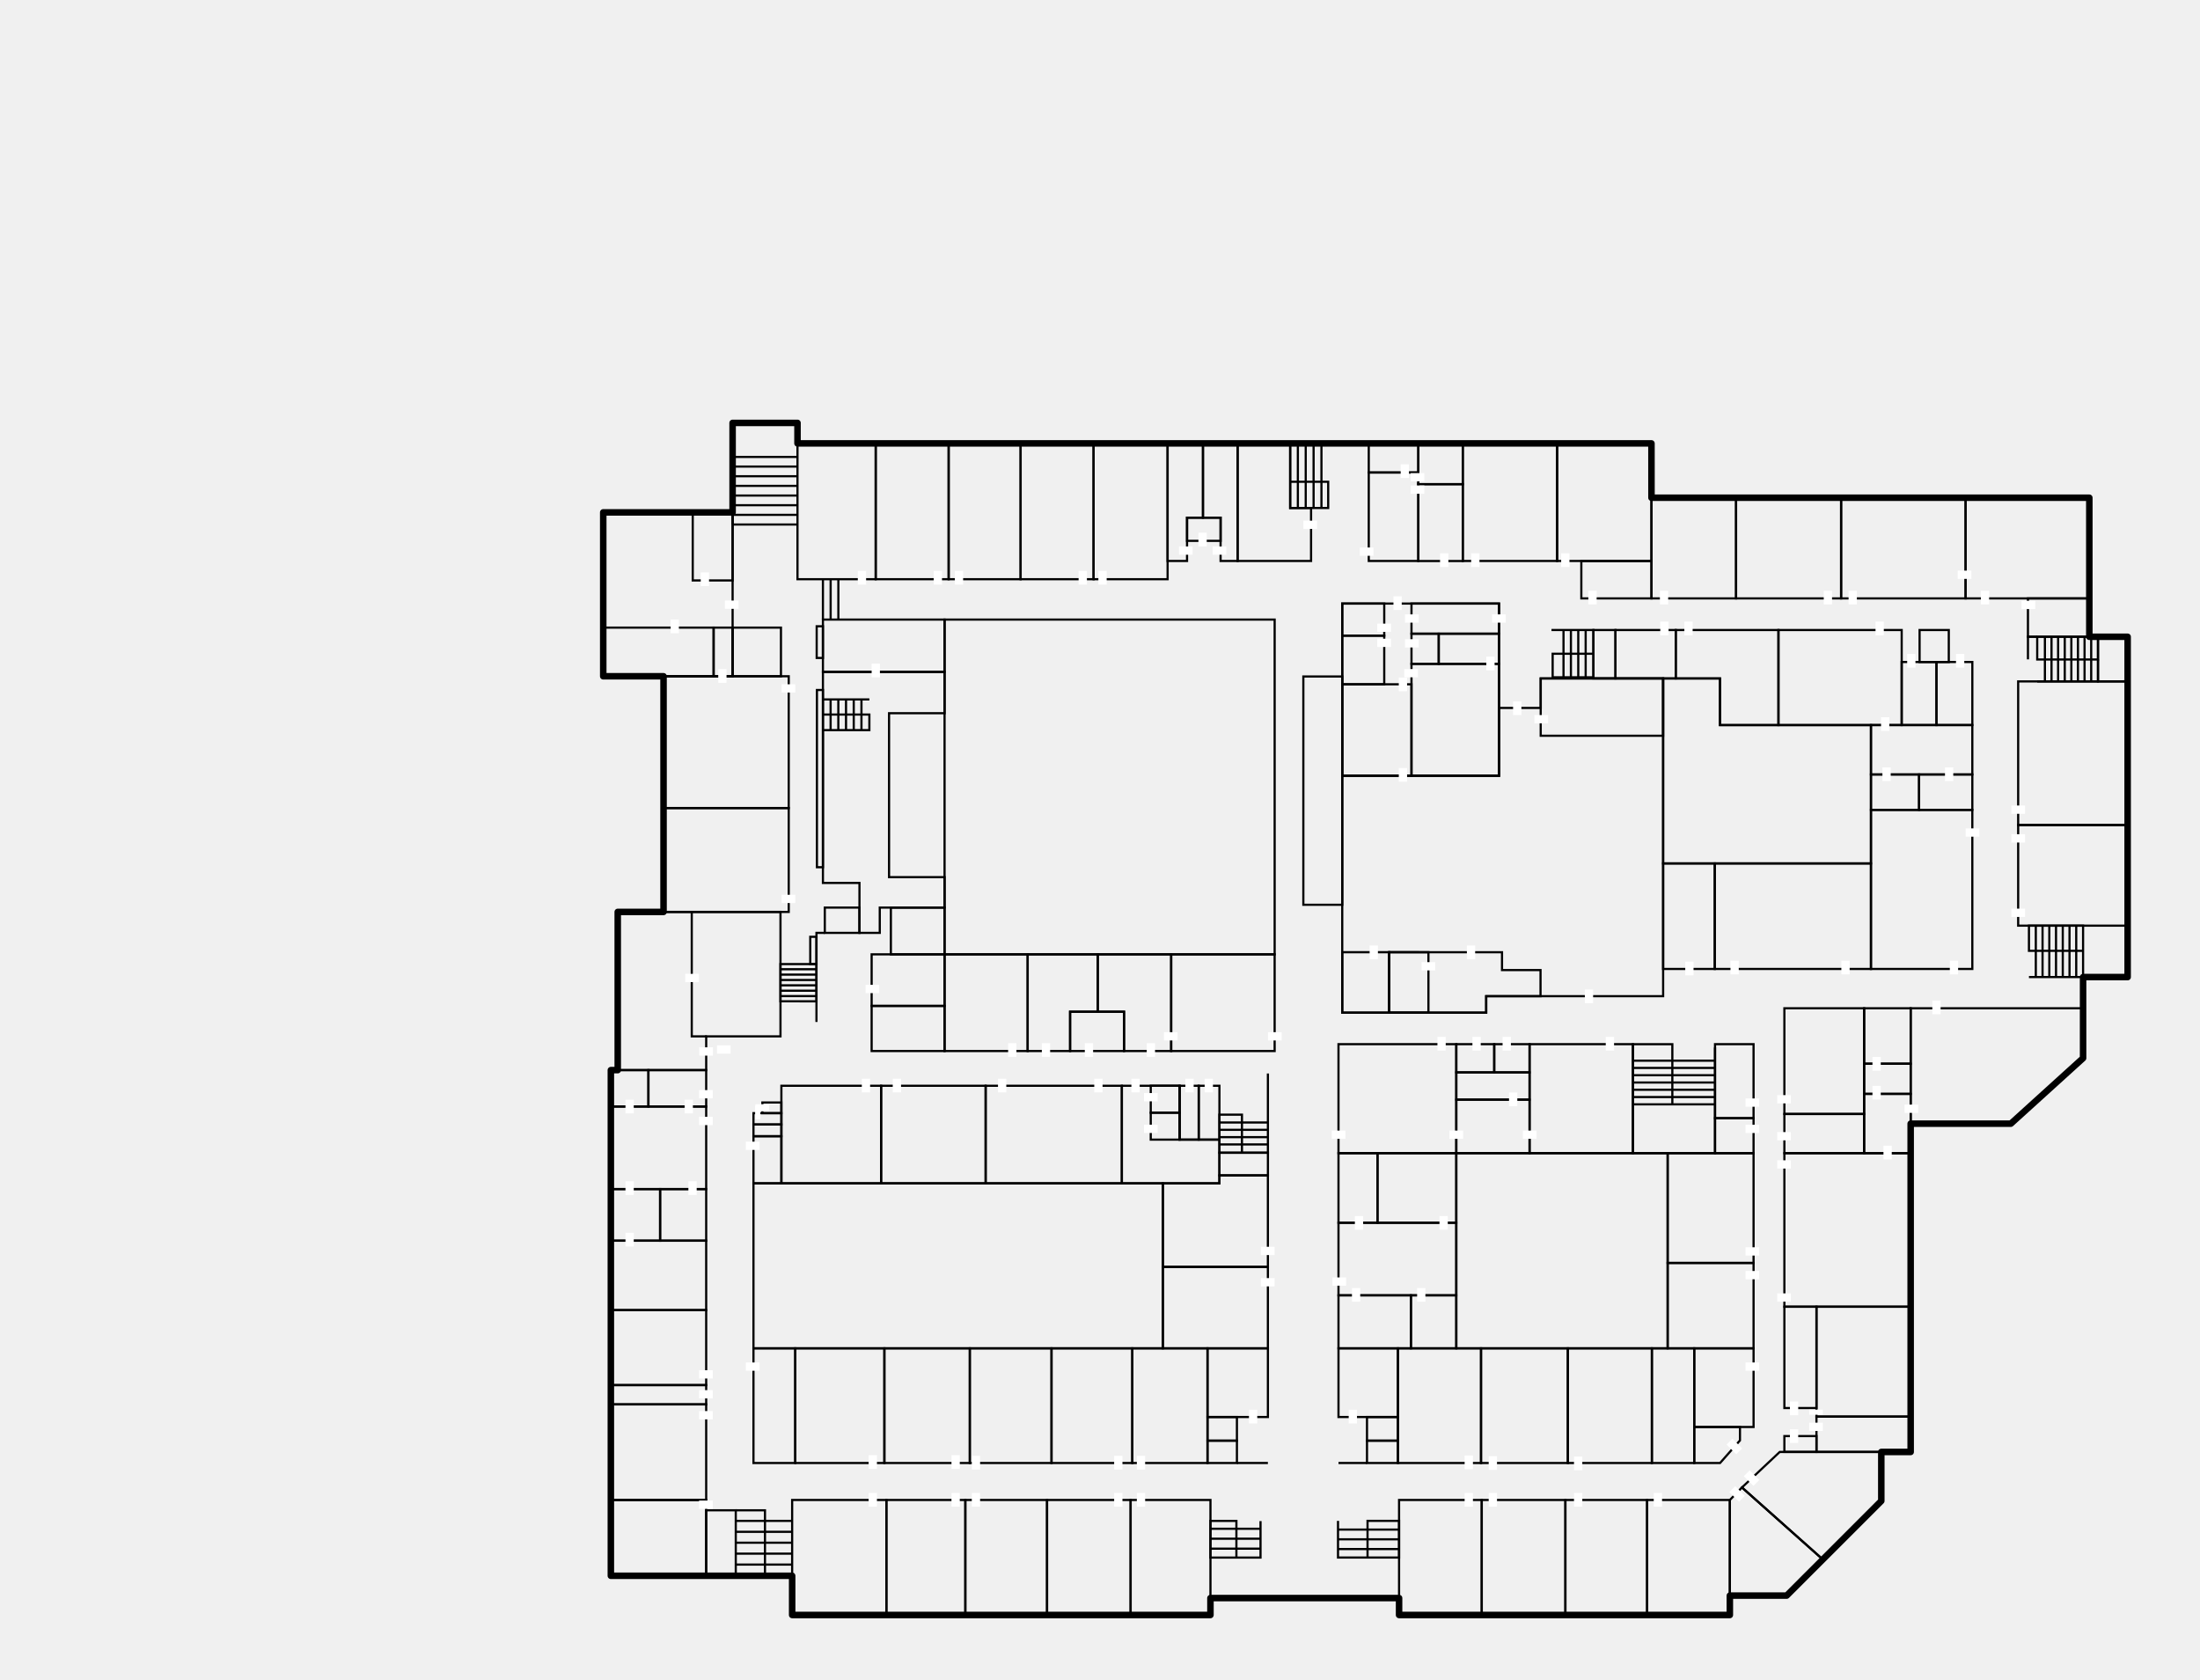
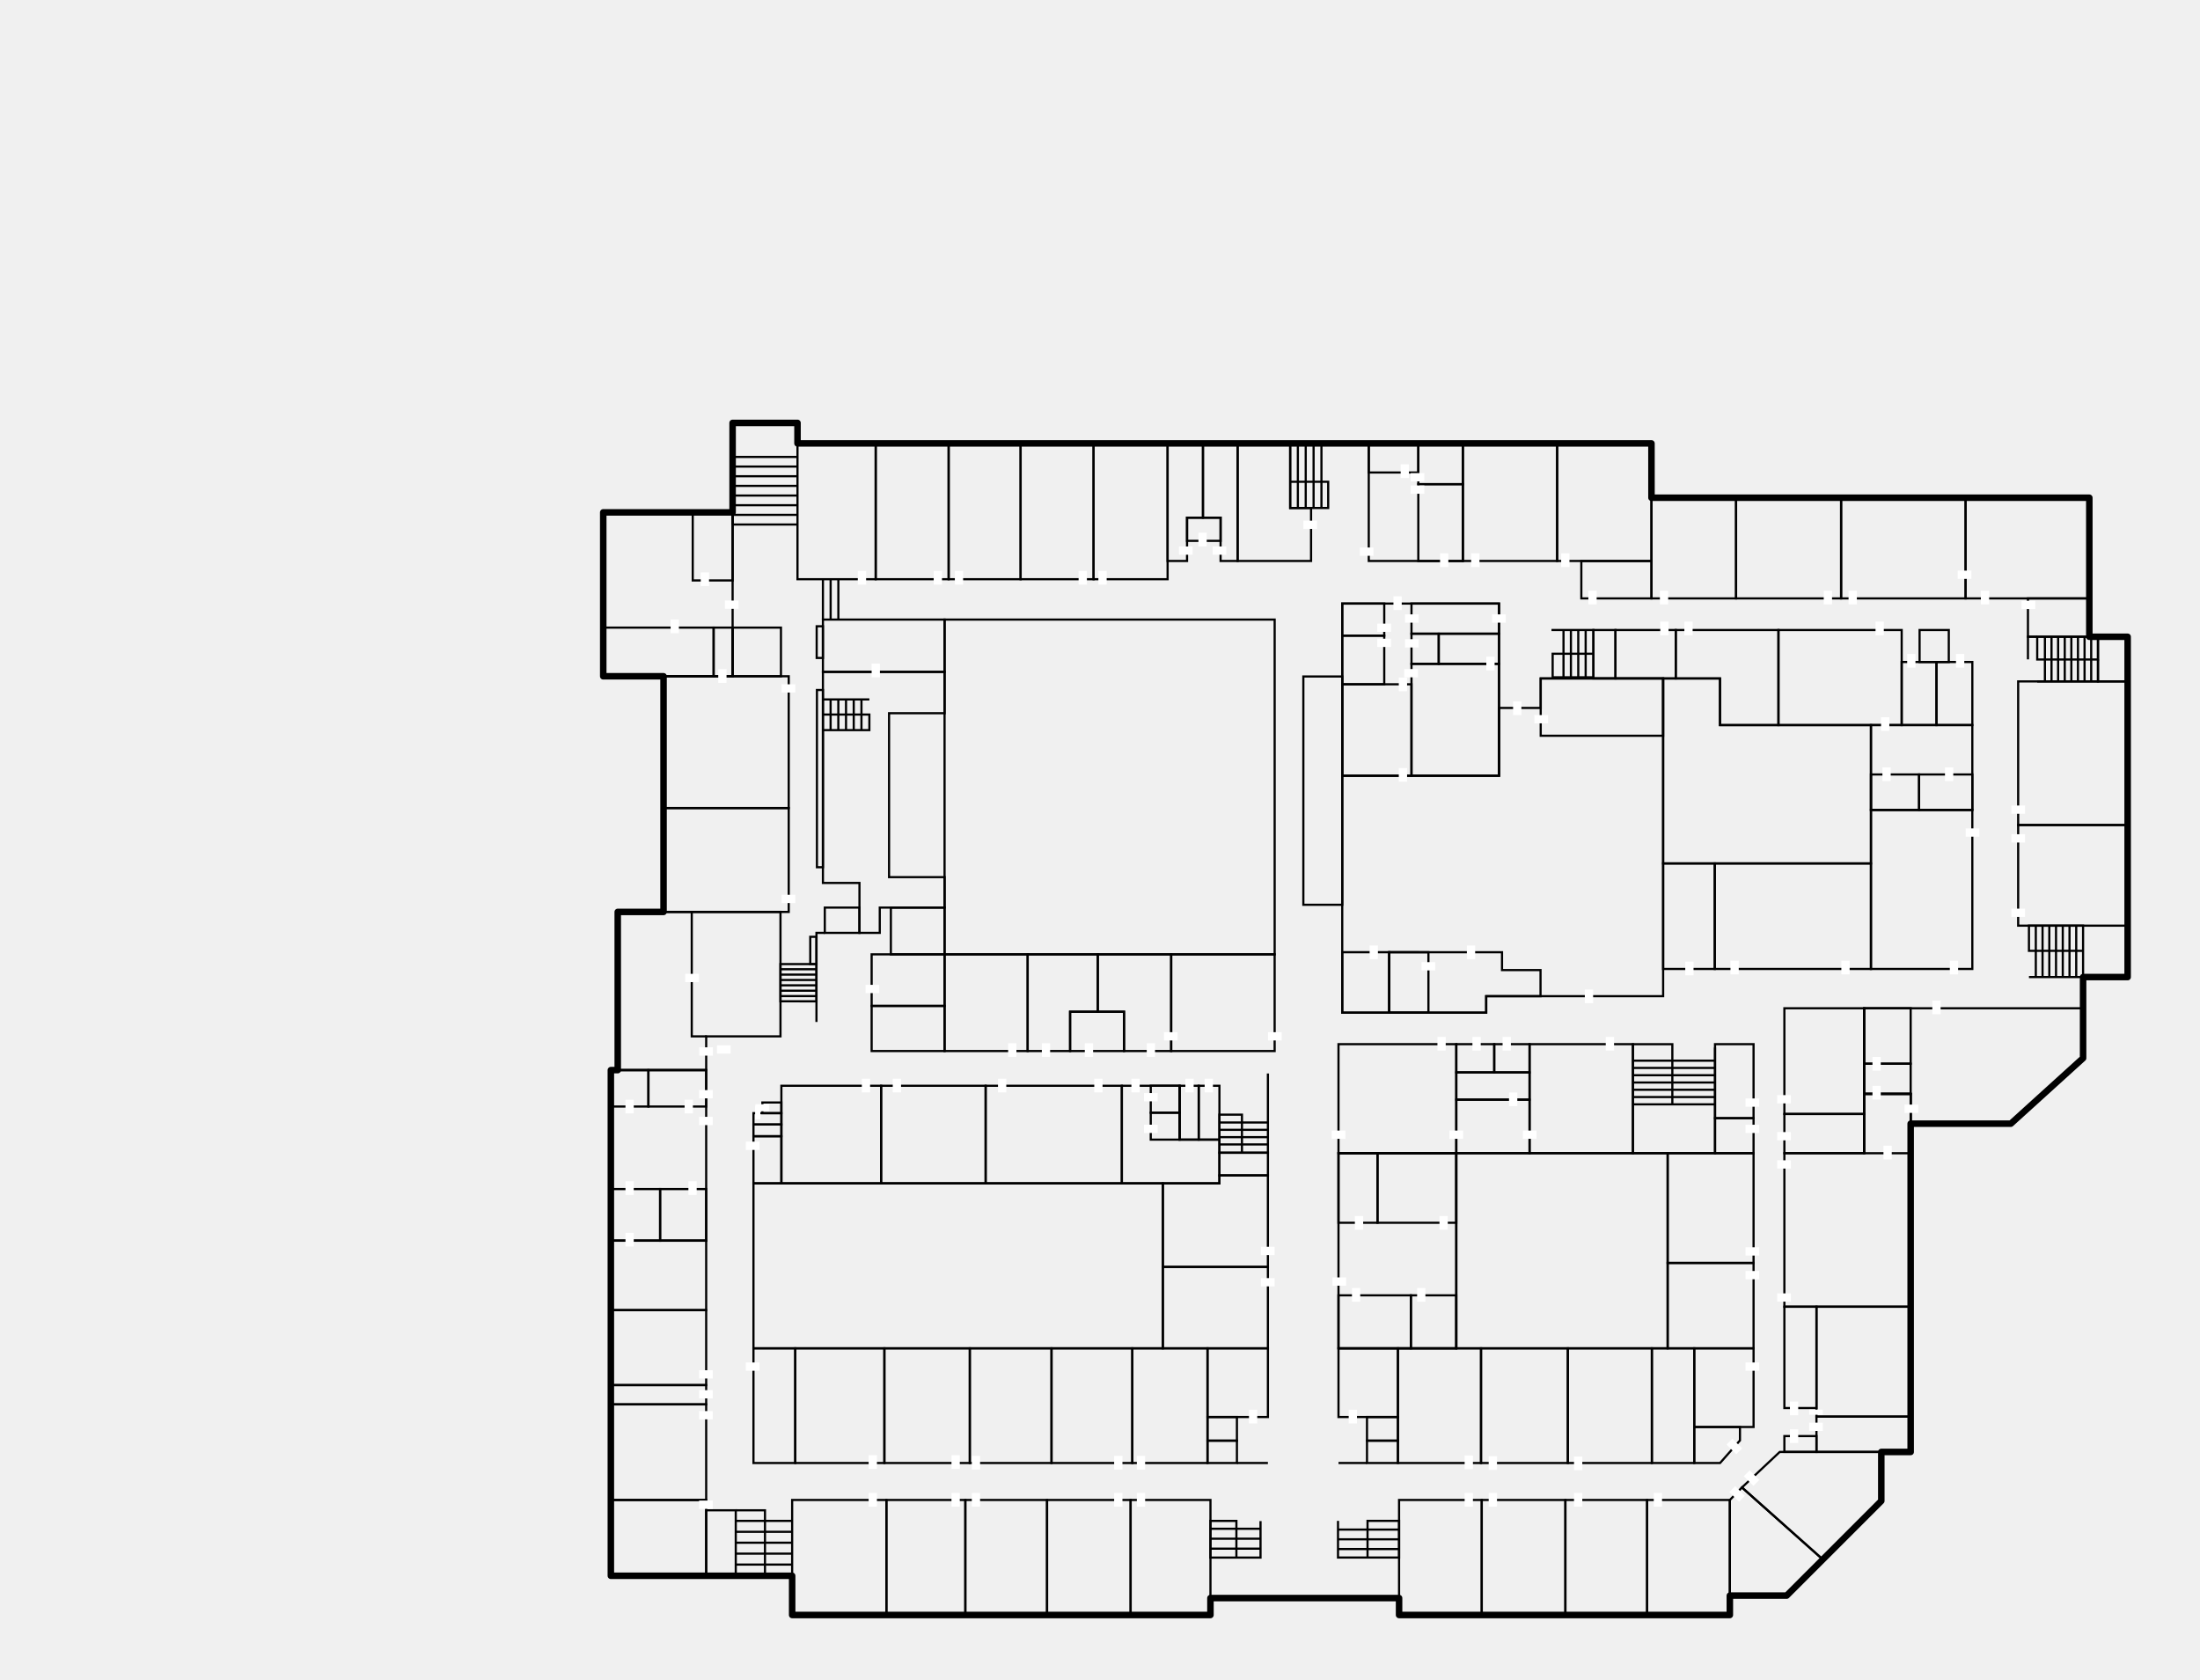
<svg xmlns="http://www.w3.org/2000/svg" width="161.31mm" height="123.16mm" enable-background="new" version="1.1" viewBox="0 0 609.69 465.47" xml:space="preserve">
  <g transform="translate(-10.592 -349.35)" fill="none" stroke="#000">
    <g stroke-linecap="round" stroke-width=".602">
      <rect id="room200" x="472.75" y="668.91" width="23.812" height="30.416" />
      <rect id="room266" x="293.44" y="472.2" width="20.216" height="37.652" />
      <rect id="room250" x="555.32" y="487.26" width="34.289" height="27.9" />
      <rect id="room248" x="569.89" y="538.17" width="30.332" height="39.794" />
      <rect id="room246" x="569.89" y="577.96" width="30.332" height="27.899" />
      <path d="m471.5 537.35-1.6e-4 51.261h57.593v-38.334h-41.833l1.6e-4 -12.927z" />
      <rect id="room253" x="503.46" y="523.92" width="34.151" height="26.352" />
      <rect id="room251A" x="529.09" y="563.96" width="13.338" height="9.803" />
      <rect id="room251S" x="542.43" y="563.96" width="14.758" height="9.803" />
      <rect id="roomBA202" x="537.61" y="532.79" width="9.638" height="17.481" />
      <rect id="room249" x="529.09" y="573.77" width="28.096" height="44.085" />
      <rect id="room247" x="485.81" y="588.61" width="43.281" height="29.244" />
      <rect x="471.5" y="588.61" width="14.312" height="29.244" />
      <rect id="roomBB202" x="547.25" y="532.79" width="9.939" height="17.481" />
      <path d="m272.36 521.04v92.759h91.479v-92.759z" />
      <rect id="room217" x="323.93" y="765.01" width="22.118" height="31.87" />
    </g>
    <path id="room207" d="m489.99 791.51h15.74l10.022-10.022-22.406-19.949-3.356 3.472z" stroke-width=".602px" />
    <path id="room205" d="m493.34 761.54 10.47-9.841h28.147v13.579l-16.211 16.211z" stroke-width=".602px" />
    <g stroke-linecap="round" stroke-width=".602">
      <rect id="room240" x="381.53" y="638.7" width="32.646" height="30.205" />
      <rect id="room238S" x="381.53" y="668.91" width="10.813" height="19.283" />
      <rect id="room238C" x="392.34" y="668.91" width="21.833" height="19.283" />
-       <rect id="room238" x="381.53" y="688.19" width="32.646" height="20.103" />
+       <rect id="room238" x="381.53" y="668.91" width="32.646" height="54.072" />
      <rect id="room238B" x="401.6" y="708.29" width="12.573" height="14.686" />
      <rect id="room238A" x="381.53" y="708.29" width="20.073" height="14.686" />
      <rect id="room214" x="398" y="722.98" width="23.032" height="31.782" />
      <rect id="room212" x="421.03" y="722.98" width="24.061" height="31.782" />
      <rect id="room210" x="445.09" y="722.98" width="23.289" height="31.782" />
      <rect id="room202" x="472.75" y="699.32" width="23.812" height="23.656" />
      <rect id="room242" x="434.48" y="638.7" width="28.643" height="30.205" />
      <rect id="room219" x="300.76" y="765.01" width="23.161" height="31.87" />
      <rect id="room221" x="278.12" y="765.01" width="22.646" height="31.87" />
      <rect id="room223" x="256.24" y="765.01" width="21.874" height="31.87" />
      <rect id="room225" x="230.12" y="765.01" width="26.12" height="31.87" />
      <rect id="room216" x="324.39" y="722.98" width="20.837" height="31.782" />
      <rect id="roomBM200" x="345.23" y="722.98" width="16.741" height="19.044" />
      <rect id="room236" x="332.85" y="700.42" width="29.115" height="22.564" />
      <rect id="room218" x="302" y="722.98" width="22.389" height="31.782" />
      <rect id="room220" x="279.36" y="722.98" width="22.646" height="31.782" />
      <rect id="room222" x="255.68" y="722.98" width="23.675" height="31.782" />
      <rect id="room224" x="230.98" y="722.98" width="24.705" height="31.782" />
      <rect x="329.5" y="650.22" width="7.996" height="7.463" />
      <rect x="329.5" y="657.68" width="7.996" height="7.463" />
      <rect x="337.5" y="650.22" width="5.298" height="14.926" />
      <rect x="342.79" y="650.22" width="5.744" height="14.926" />
      <rect x="345.23" y="748.57" width="8.152" height="6.193" />
      <rect x="345.23" y="742.02" width="8.152" height="6.544" />
      <rect id="roomBW200" x="381.53" y="722.98" width="16.47" height="19.044" />
      <rect x="389.43" y="748.57" width="8.573" height="6.193" />
      <rect x="389.43" y="742.02" width="8.573" height="6.544" />
    </g>
    <path d="m353.38 754.76h8.589" stroke-width=".602px" />
    <path d="m389.43 754.76h-7.897" stroke-width=".602px" />
    <g>
      <g stroke-linecap="round">
        <g stroke-width=".602">
          <rect x="414.18" y="668.91" width="58.574" height="54.072" />
          <rect x="219.4" y="677.26" width="113.46" height="45.725" />
          <rect x="542.57" y="523.92" width="8.092" height="8.87" />
          <rect x="468.38" y="722.98" width="11.736" height="31.782" />
        </g>
        <rect id="room204" x="480.12" y="722.98" width="16.443" height="21.808" stroke-width=".601" />
      </g>
      <path id="room206" d="m492.79 744.79v3.718l-5.512 6.256h-7.157v-9.974z" stroke-width=".601" />
      <g stroke-linecap="round" stroke-width=".602">
        <rect id="room240A" x="414.18" y="654.07" width="20.307" height="14.841" />
        <rect id="room240Z" x="414.18" y="646.52" width="20.307" height="7.547" />
        <rect x="424.69" y="638.7" width="9.794" height="7.817" />
        <rect x="414.18" y="638.7" width="10.512" height="7.817" />
        <rect id="room242A" x="485.88" y="638.7" width="10.68" height="20.501" />
        <rect id="room242Z" x="485.88" y="659.21" width="10.68" height="9.704" />
        <rect id="room203C" x="513.99" y="741.91" width="26.107" height="9.78" />
        <rect id="room203D" x="505.1" y="747.3" width="8.895" height="4.389" />
        <rect id="room203B" x="513.99" y="711.45" width="26.107" height="30.459" />
        <rect id="room203A" x="505.1" y="711.45" width="8.895" height="28.077" />
-         <rect id="room201" x="505.1" y="668.91" width="35.002" height="42.546" />
+         <path id="room201" d="m505.1 668.91h22.103v-16.443h12.899v58.988h-35.002z" />
        <rect id="room201A" x="527.2" y="652.47" width="12.899" height="16.443" />
        <rect x="505.1" y="658.04" width="22.103" height="10.867" />
        <rect x="505.1" y="628.75" width="22.103" height="29.296" />
        <rect id="room244Z" x="527.2" y="644.11" width="12.899" height="8.356" />
        <rect id="room244A" x="527.2" y="628.75" width="12.899" height="15.364" />
-         <path id="room244" d="m540.1 628.75h47.784v13.819l-20.025 18.153h-27.759z" />
+         <path id="room244" d="m527.2 628.75 60.683-3.5e-4v13.819l-20.025 18.153h-27.759v-8.252h-12.899z" />
        <rect id="room252" x="520.82" y="487.26" width="34.502" height="27.9" />
        <rect id="room254" x="491.71" y="487.26" width="29.111" height="27.9" />
        <rect id="room256" x="468.27" y="487.27" width="23.438" height="27.899" />
        <rect id="room256A" x="448.83" y="504.8" width="19.441" height="10.364" />
        <rect id="room258" x="442.12" y="472.2" width="26.146" height="32.596" />
        <rect id="room260" x="415.98" y="472.2" width="26.146" height="32.596" />
        <rect id="room262C" x="403.65" y="472.2" width="12.323" height="11.302" />
        <rect id="room262A" x="403.65" y="483.51" width="12.323" height="21.294" />
        <rect id="room262B" x="389.92" y="472.2" width="13.731" height="8.067" />
-         <rect id="room262" x="389.92" y="480.27" width="13.731" height="24.529" />
+         <rect id="room262" x="389.92" y="472.2" width="26.054" height="32.596" />
        <rect id="room209" x="467.06" y="765.01" width="22.93" height="31.87" />
        <rect id="room211" x="444.41" y="765.01" width="22.642" height="31.87" />
        <rect id="room213" x="421.23" y="765.01" width="23.181" height="31.87" />
        <rect id="room215" x="398.32" y="765.01" width="22.912" height="31.87" />
        <rect x="437.57" y="537.35" width="33.927" height="15.87" />
        <path d="m475 523.92 28.456-2.3e-4v26.352l-16.201 3e-5v-12.927l-12.255 2.3e-4z" />
        <rect x="452.18" y="523.92" width="6.112" height="13.425" />
        <rect id="room261A" x="382.57" y="516.6" width="11.64" height="8.881" />
        <rect x="382.57" y="525.49" width="11.64" height="13.477" />
        <rect x="382.57" y="538.96" width="19.188" height="25.338" />
        <rect id="room261B" x="401.76" y="533.3" width="24.259" height="30.998" />
        <rect x="401.76" y="516.6" width="24.259" height="8.342" />
        <rect x="409.31" y="524.95" width="16.712" height="8.356" />
        <rect x="401.76" y="524.95" width="7.547" height="8.356" />
        <path id="room245" d="m382.57 564.3h43.447v-18.786h11.557v-8.169l33.927-3.1e-4 -1.5e-4 88.053h-49.037v4.574h-39.893z" />
        <rect x="371.79" y="536.81" width="10.782" height="63.254" />
        <rect id="room264" x="313.66" y="472.2" width="20.512" height="37.652" />
        <rect id="room268" x="273.49" y="472.2" width="19.947" height="37.652" />
        <rect id="room270" x="253.28" y="472.2" width="20.216" height="37.652" />
        <rect id="room272" x="231.6" y="472.2" width="21.672" height="37.652" />
        <path id="room262D" d="m353.58 472.2h14.566v17.904h5.784v14.692h-20.35z" />
        <rect x="458.29" y="523.92" width="16.712" height="13.424" />
        <rect id="room243" x="335.16" y="613.8" width="28.674" height="26.793" />
        <rect id="room241" x="272.36" y="613.8" width="23.032" height="26.793" />
        <rect id="room241B" x="307.15" y="629.71" width="14.946" height="10.89" />
        <path id="room241A" d="m295.39 613.8h19.427v15.903h-7.668v10.89h-11.759z" />
        <path id="room243A" d="m314.82 613.8h20.346v26.793h-13.068v-10.89h-7.278z" />
        <rect x="252.15" y="628.1" width="20.211" height="12.498" />
        <rect id="room239" x="252.15" y="613.8" width="20.211" height="14.295" />
        <rect x="257.48" y="600.84" width="14.874" height="12.961" />
        <rect x="348.54" y="668.78" width="13.434" height="6.272" />
        <rect id="room230" x="283.75" y="650.22" width="37.745" height="27.04" />
        <rect id="room228" x="254.77" y="650.22" width="28.971" height="27.04" />
        <rect id="room226" x="227.14" y="650.22" width="27.637" height="27.04" />
        <rect x="219.4" y="657.81" width="7.742" height="3.145" />
        <rect x="219.4" y="660.96" width="7.742" height="3.24" />
        <rect x="219.4" y="664.2" width="7.742" height="13.056" />
        <rect x="221.87" y="654.86" width="5.264" height="2.954" />
        <rect x="219.4" y="722.98" width="11.58" height="31.782" />
        <rect x="206.3" y="767.87" width="8.196" height="18.146" />
        <rect id="room227" x="179.88" y="765.01" width="26.419" height="21.006" />
        <rect id="room229" x="179.88" y="738.51" width="26.419" height="26.493" />
        <rect id="room229A" x="179.88" y="733.18" width="26.419" height="5.337" />
        <rect id="room231" x="179.88" y="712.4" width="26.419" height="20.775" />
        <rect id="room233" x="179.88" y="693.15" width="26.419" height="19.251" />
        <rect id="room235C" x="179.88" y="678.86" width="13.649" height="14.295" />
        <rect id="room235S" x="193.53" y="678.86" width="12.77" height="14.295" />
-         <rect id="room235" x="179.88" y="655.98" width="26.419" height="22.872" />
+         <rect id="room235" x="179.88" y="645.88" width="26.419" height="47.269" />
        <rect id="room235B" x="179.88" y="645.88" width="10.409" height="10.102" />
        <rect id="room235A" x="190.29" y="645.88" width="16.01" height="10.102" />
        <rect id="room278" x="194.48" y="573.26" width="34.693" height="28.781" />
        <rect id="room276" x="194.48" y="536.74" width="34.693" height="36.524" />
        <rect x="213.62" y="523.26" width="13.399" height="13.477" />
        <rect id="room274" x="177.77" y="491.32" width="35.85" height="45.419" />
        <rect x="202.57" y="491.32" width="11.052" height="18.868" />
        <rect x="208.36" y="523.26" width="5.256" height="13.477" />
        <rect x="177.77" y="523.26" width="30.594" height="13.477" />
        <rect x="238.65" y="521.04" width="33.713" height="14.487" />
        <path id="room143Z" d="m238.65 535.53v58.492h10.127v13.829h5.626v-7.008h17.96v-8.439h-15.385v-45.424h15.385v-11.449z" />
        <rect x="239.17" y="600.84" width="9.603" height="7.008" />
        <rect x="339.56" y="492.79" width="9.302" height="6.419" />
        <path d="m334.17 472.2h9.805l-4.1e-4 20.586-4.416-1.2e-4v12.011h-5.389z" />
        <path d="m343.97 472.2h9.603v32.597h-4.717v-12.011h-4.886z" />
-         <rect id="room251" x="529.09" y="550.27" width="28.096" height="13.69" />
+         <rect id="room251" x="529.09" y="550.27" width="28.096" height="23.493" />
        <rect x="382.57" y="613.21" width="13.019" height="16.761" />
        <rect x="395.59" y="613.21" width="10.864" height="16.761" />
        <path id="room237" d="m181.79 602.04h45.097v34.5l-20.585-1.3e-4v9.339h-24.512z" />
        <path id="room234" d="m332.85 677.26 15.681 1.4e-4 6.7e-4 -2.203h13.434l-8.2e-4 25.364h-29.115z" />
        <path id="room232" d="m321.49 650.22h16.004v14.926h11.041l-6.4e-4 12.114h-27.045z" />
        <rect id="room261" x="382.57" y="516.6" width="43.447" height="47.697" />
        <path id="room245A" d="m395.59 613.21 31.258 8.7e-4v4.955h10.673v7.231h-15.057l-9e-4 4.574-26.874-8e-5z" />
        <rect id="roomx200" x="572.6" y="515.16" width="17.007" height="10.632" enable-background="new" />
        <path d="m202.3 602.04v34.5l4.003-8e-5" enable-background="new" />
        <rect id="roomPOI200" x="236.99" y="540.55" width="1.661" height="49.106" enable-background="new" />
      </g>
    </g>
  </g>
  <g transform="translate(-10.592 -349.35)" fill="#fff">
    <rect x="559.55" y="513.04" width="2.296" height="3.789" enable-background="new" />
    <rect x="522.89" y="513.04" width="2.296" height="3.789" enable-background="new" />
    <rect x="516.01" y="513.04" width="2.296" height="3.789" enable-background="new" />
    <rect transform="rotate(90)" x="507.46" y="-556.93" width="2.296" height="3.789" enable-background="new" />
    <rect x="470.6" y="513.04" width="2.296" height="3.789" enable-background="new" />
    <rect x="450.78" y="513.04" width="2.296" height="3.789" enable-background="new" />
    <rect x="443.24" y="502.67" width="2.296" height="3.789" enable-background="new" />
    <rect x="418.3" y="502.67" width="2.296" height="3.789" enable-background="new" />
    <rect x="409.68" y="502.67" width="2.296" height="3.789" enable-background="new" />
    <rect x="398.76" y="478" width="2.296" height="3.789" enable-background="new" />
    <rect transform="rotate(90)" x="480.44" y="-405.32" width="2.296" height="3.789" enable-background="new" />
    <rect transform="rotate(90)" x="483.87" y="-405.32" width="2.296" height="3.789" enable-background="new" />
    <rect transform="rotate(90)" x="501.06" y="-391.23" width="2.296" height="3.789" enable-background="new" />
    <rect transform="rotate(90)" x="493.62" y="-375.6" width="2.296" height="3.789" enable-background="new" />
    <rect transform="rotate(90)" x="500.77" y="-350.44" width="2.296" height="3.789" enable-background="new" />
    <rect transform="rotate(90)" x="500.77" y="-341.11" width="2.296" height="3.789" enable-background="new" />
    <rect x="342.72" y="496.97" width="2.296" height="3.789" enable-background="new" />
    <rect x="314.99" y="507.54" width="2.296" height="3.789" enable-background="new" />
    <rect x="309.51" y="507.54" width="2.296" height="3.789" enable-background="new" />
    <rect x="275.21" y="507.54" width="2.296" height="3.789" enable-background="new" />
    <rect x="269.35" y="507.54" width="2.296" height="3.789" enable-background="new" />
    <rect x="248.32" y="507.54" width="2.296" height="3.789" enable-background="new" />
    <rect x="204.79" y="507.95" width="2.296" height="3.789" enable-background="new" />
    <rect x="196.44" y="521.02" width="2.296" height="3.789" enable-background="new" />
    <rect x="209.64" y="534.77" width="2.296" height="3.789" enable-background="new" />
    <rect transform="rotate(90)" x="515.76" y="-215.27" width="2.296" height="3.789" enable-background="new" />
    <rect x="252.15" y="533.24" width="2.296" height="3.789" enable-background="new" />
    <rect transform="rotate(90)" x="538.96" y="-230.99" width="2.296" height="3.789" enable-background="new" />
    <rect transform="rotate(90)" x="597.29" y="-230.99" width="2.296" height="3.789" enable-background="new" />
    <rect transform="rotate(90)" x="639.03" y="-213.08" width="2.296" height="3.789" enable-background="new" />
    <rect transform="rotate(90)" x="622.25" y="-254.25" width="2.296" height="3.789" enable-background="new" />
    <rect transform="rotate(90)" x="651.42" y="-208.12" width="2.296" height="3.789" enable-background="new" />
    <rect x="200.32" y="654.09" width="2.296" height="3.789" enable-background="new" />
    <rect x="183.93" y="654.09" width="2.296" height="3.789" enable-background="new" />
    <rect x="183.93" y="676.68" width="2.296" height="3.789" enable-background="new" />
    <rect x="201.37" y="676.68" width="2.296" height="3.789" enable-background="new" />
    <rect x="183.93" y="690.97" width="2.296" height="3.789" enable-background="new" />
    <rect transform="rotate(90)" x="729.05" y="-208.12" width="2.296" height="3.789" enable-background="new" />
    <rect transform="rotate(90)" x="734.57" y="-208.12" width="2.296" height="3.789" enable-background="new" />
    <rect transform="rotate(90)" x="740.37" y="-208.12" width="2.296" height="3.789" enable-background="new" />
    <rect transform="rotate(90)" x="765.17" y="-208.12" width="2.296" height="3.789" enable-background="new" />
    <rect x="251.32" y="763.07" width="2.296" height="3.789" enable-background="new" />
    <rect x="274.28" y="763.07" width="2.296" height="3.789" enable-background="new" />
    <rect x="279.91" y="763.07" width="2.296" height="3.789" enable-background="new" />
    <rect x="319.36" y="763.07" width="2.296" height="3.789" enable-background="new" />
    <rect x="325.65" y="763.07" width="2.296" height="3.789" enable-background="new" />
    <rect x="325.65" y="752.78" width="2.296" height="3.789" enable-background="new" />
    <rect x="319.36" y="752.78" width="2.296" height="3.789" enable-background="new" />
    <rect x="279.91" y="752.78" width="2.296" height="3.789" enable-background="new" />
    <rect x="274.28" y="752.59" width="2.296" height="3.789" enable-background="new" />
    <rect x="251.32" y="752.59" width="2.296" height="3.789" enable-background="new" />
    <rect x="356.72" y="740.01" width="2.296" height="3.789" enable-background="new" />
    <rect x="384.36" y="740.01" width="2.296" height="3.789" enable-background="new" />
    <rect x="416.49" y="763.07" width="2.296" height="3.789" enable-background="new" />
    <rect x="416.49" y="752.68" width="2.296" height="3.789" enable-background="new" />
    <rect x="423.16" y="763.07" width="2.296" height="3.789" enable-background="new" />
    <rect x="423.16" y="752.87" width="2.296" height="3.789" enable-background="new" />
    <rect x="446.8" y="763.07" width="2.296" height="3.789" enable-background="new" />
    <rect x="446.8" y="752.97" width="2.296" height="3.789" enable-background="new" />
    <rect x="468.9" y="763.07" width="2.296" height="3.789" enable-background="new" />
    <rect transform="rotate(-45)" x="-193.01" y="885.76" width="2.296" height="3.789" enable-background="new" />
    <rect transform="rotate(-45)" x="-187.08" y="885.49" width="2.296" height="3.789" enable-background="new" />
    <rect x="506.64" y="745.42" width="2.296" height="3.789" enable-background="new" />
    <rect x="506.64" y="737.73" width="2.296" height="3.789" enable-background="new" />
    <rect transform="rotate(90)" x="743.58" y="-515.75" width="2.296" height="3.789" enable-background="new" />
    <rect transform="rotate(90)" x="739.98" y="-515.75" width="1.409" height="3.789" enable-background="new" />
    <rect transform="rotate(-45)" x="-184.25" y="875.92" width="2.296" height="3.789" enable-background="new" />
    <rect transform="rotate(90)" x="726.9" y="-498.12" width="2.296" height="3.789" enable-background="new" />
    <rect transform="rotate(90)" x="701.55" y="-498.12" width="2.296" height="3.789" enable-background="new" />
    <rect transform="rotate(90)" x="694.98" y="-498.12" width="2.296" height="3.789" enable-background="new" />
    <rect transform="rotate(90)" x="707.75" y="-506.89" width="2.296" height="3.789" enable-background="new" />
    <rect transform="rotate(90)" x="670.87" y="-506.89" width="2.296" height="3.789" enable-background="new" />
    <rect transform="rotate(90)" x="661.02" y="-498.12" width="2.296" height="3.789" enable-background="new" />
    <rect transform="rotate(90)" x="653.74" y="-498.12" width="2.296" height="3.789" enable-background="new" />
    <rect transform="rotate(90)" x="663.05" y="-506.89" width="2.296" height="3.789" enable-background="new" />
    <rect transform="rotate(90)" x="652.81" y="-506.89" width="2.296" height="3.789" enable-background="new" />
    <rect x="532.56" y="666.83" width="2.296" height="3.789" enable-background="new" />
    <rect x="529.51" y="650.25" width="2.296" height="3.789" enable-background="new" />
    <rect x="529.51" y="642.24" width="2.296" height="3.789" enable-background="new" />
    <rect x="546.1" y="626.61" width="2.296" height="3.789" enable-background="new" />
    <rect x="477.63" y="615.83" width="2.296" height="3.789" enable-background="new" />
    <rect transform="rotate(90)" x="601.14" y="-571.8" width="2.296" height="3.789" enable-background="new" />
    <rect transform="rotate(90)" x="580.52" y="-571.8" width="2.296" height="3.789" enable-background="new" />
    <rect transform="rotate(90)" x="572.56" y="-571.8" width="2.296" height="3.789" enable-background="new" />
    <rect transform="rotate(90)" x="578.9" y="-559.13" width="2.296" height="3.789" enable-background="new" />
    <rect x="550.95" y="615.56" width="2.296" height="3.789" enable-background="new" />
    <rect x="520.89" y="615.56" width="2.296" height="3.789" enable-background="new" />
    <rect x="490.16" y="615.56" width="2.296" height="3.789" enable-background="new" />
    <rect x="549.61" y="562" width="2.296" height="3.789" enable-background="new" />
    <rect x="532.27" y="562" width="2.296" height="3.789" enable-background="new" />
    <rect x="531.89" y="548.09" width="2.296" height="3.789" enable-background="new" />
    <rect x="539.13" y="530.55" width="2.296" height="3.789" enable-background="new" />
    <rect x="552.66" y="530.55" width="2.296" height="3.789" enable-background="new" />
    <rect x="530.36" y="521.6" width="2.296" height="3.789" enable-background="new" />
    <rect x="477.38" y="521.6" width="2.296" height="3.789" enable-background="new" />
    <rect x="470.71" y="521.6" width="2.296" height="3.789" enable-background="new" />
    <rect x="429.92" y="543.71" width="2.296" height="3.789" enable-background="new" />
    <rect transform="rotate(90)" x="547.49" y="-439.6" width="2.296" height="3.789" enable-background="new" />
    <rect x="396.76" y="514.59" width="2.296" height="3.789" enable-background="new" />
    <rect x="398.24" y="537.1" width="2.296" height="3.789" enable-background="new" />
    <rect x="422.5" y="531.31" width="2.296" height="3.789" enable-background="new" />
    <rect x="398.24" y="562.17" width="2.296" height="3.789" enable-background="new" />
    <rect transform="rotate(90)" x="526.47" y="-403.75" width="2.296" height="3.789" enable-background="new" />
    <rect transform="rotate(90)" x="519.59" y="-403.75" width="2.296" height="3.789" enable-background="new" />
    <rect transform="rotate(90)" x="522.15" y="-396.07" width="2.296" height="3.789" enable-background="new" />
    <rect transform="rotate(90)" x="526.33" y="-396.07" width="2.296" height="3.789" enable-background="new" />
    <rect transform="rotate(90)" x="519.59" y="-427.88" width="2.296" height="3.789" enable-background="new" />
    <rect x="449.8" y="623.55" width="2.296" height="3.789" enable-background="new" />
    <rect x="417.11" y="611.35" width="2.296" height="3.789" enable-background="new" />
    <rect x="390.16" y="611.35" width="2.296" height="3.789" enable-background="new" />
    <rect transform="rotate(90)" x="615.96" y="-408.34" width="2.296" height="3.789" enable-background="new" />
    <rect x="328.39" y="638.43" width="2.296" height="3.789" enable-background="new" />
    <rect x="311.23" y="638.43" width="2.296" height="3.789" enable-background="new" />
    <rect x="299.32" y="638.43" width="2.296" height="3.789" enable-background="new" />
    <rect x="289.98" y="638.43" width="2.296" height="3.789" enable-background="new" />
    <rect transform="rotate(90)" x="635.37" y="-336.95" width="2.296" height="3.789" enable-background="new" />
    <rect x="324.14" y="648.27" width="2.296" height="3.789" enable-background="new" />
    <rect transform="rotate(90)" x="652.24" y="-331.42" width="2.296" height="3.789" enable-background="new" />
    <rect transform="rotate(90)" x="661.01" y="-331.42" width="2.296" height="3.789" enable-background="new" />
    <rect x="339.1" y="648.27" width="2.296" height="3.789" enable-background="new" />
    <rect x="344.44" y="648.27" width="2.296" height="3.789" enable-background="new" />
    <rect x="313.85" y="648.27" width="2.296" height="3.789" enable-background="new" />
    <rect x="287.17" y="648.27" width="2.296" height="3.789" enable-background="new" />
    <rect x="258" y="648.27" width="2.296" height="3.789" enable-background="new" />
    <rect x="249.43" y="648.27" width="2.296" height="3.789" enable-background="new" />
    <rect x="219.86" y="655.72" width="1.449" height="3.789" enable-background="new" />
    <rect transform="rotate(90)" x="655.34" y="-223.73" width="1.963" height="3.789" enable-background="new" />
    <rect transform="rotate(90)" x="665.71" y="-221.08" width="2.296" height="3.789" enable-background="new" />
    <rect transform="rotate(90)" x="726.9" y="-221.08" width="2.296" height="3.789" enable-background="new" />
    <rect transform="rotate(90)" x="694.84" y="-363.82" width="2.296" height="3.789" enable-background="new" />
    <rect transform="rotate(90)" x="703.52" y="-363.82" width="2.296" height="3.789" enable-background="new" />
    <rect transform="rotate(90)" x="703.33" y="-383.64" width="2.296" height="3.789" enable-background="new" />
    <rect x="385.26" y="706.27" width="2.296" height="3.789" enable-background="new" />
    <rect x="403.32" y="706.27" width="2.296" height="3.789" enable-background="new" />
    <rect x="409.52" y="686.33" width="2.296" height="3.789" enable-background="new" />
    <rect x="386.07" y="686.33" width="2.296" height="3.789" enable-background="new" />
    <rect x="408.95" y="636.67" width="2.296" height="3.789" enable-background="new" />
    <rect transform="rotate(90)" x="662.63" y="-383.45" width="2.296" height="3.789" enable-background="new" />
    <rect transform="rotate(90)" x="662.63" y="-416.07" width="2.296" height="3.789" enable-background="new" />
    <rect transform="rotate(90)" x="662.63" y="-436.42" width="2.296" height="3.789" enable-background="new" />
    <rect x="428.79" y="652.09" width="2.296" height="3.789" enable-background="new" />
    <rect x="418.65" y="636.67" width="2.296" height="3.789" enable-background="new" />
    <rect x="427.01" y="636.67" width="2.296" height="3.789" enable-background="new" />
    <rect x="455.6" y="636.67" width="2.296" height="3.789" enable-background="new" />
    <rect transform="rotate(90)" x="658.83" y="-208.12" width="2.296" height="3.789" enable-background="new" />
    <rect transform="rotate(90)" x="635.37" y="-365.79" width="2.296" height="3.789" enable-background="new" />
    <rect transform="rotate(90)" x="655.44" y="-542.2" width="2.296" height="3.789" enable-background="new" />
    <rect transform="rotate(90)" x="534.74" y="-403.55" width="2.296" height="3.789" enable-background="new" />
    <rect transform="rotate(90)" x="515.82" y="-574.62" width="2.296" height="3.789" enable-background="new" />
    <rect transform="rotate(90)" x="639.57" y="-208.16" width="2.296" height="3.789" enable-background="new" />
    <rect transform="rotate(90)" x="619.2" y="-204.28" width="2.296" height="3.789" enable-background="new" />
  </g>
  <g transform="translate(-10.592 -349.35)" fill="none" stroke="#000">
    <g stroke-width=".602px">
      <path d="m474.05 655.45v-16.744h-10.928l-1e-5 30.205 22.756-6e-5v-29.292" />
      <path d="m485.88 643.27h-22.756" />
      <path d="m485.88 645.28h-22.756" />
      <path d="m485.88 647.3h-22.756" />
      <path d="m485.88 649.32h-22.756" />
      <path d="m485.88 651.33h-22.756" />
      <path d="m485.88 653.35h-22.756" />
      <path d="m485.88 655.37h-22.756" />
    </g>
    <path d="m575.17 525.78 16.839 2.5e-4v6.314h-16.839z" stroke-width=".601" />
    <g stroke-width=".602px">
      <path d="m590.13 525.78v12.385" />
      <path d="m588.29 525.78v12.385" />
      <path d="m586.46 525.78v12.385" />
      <path d="m584.63 525.78v12.385" />
      <path d="m582.8 525.78v12.385" />
      <path d="m580.96 525.78v12.385" />
      <path d="m579.13 525.78v12.385" />
      <path d="m577.3 525.78v12.385" />
      <path d="m452.18 530.5h-11.299v6.527l11.3 6e-5 -3.6e-4 -13.104-11.622 1.8e-4 11.622-1.8e-4" />
      <path d="m450.03 523.92v13.104" />
      <path d="m447.98 523.92v13.104" />
      <path d="m445.94 523.92v13.104" />
      <path d="m443.89 523.92v13.104" />
      <path d="m587.88 612.82h-15l7e-5 -6.961 15 2.1e-4 3.1e-4 14.238-15-1.1e-4" />
      <path d="m585.98 605.86v14.238" />
      <path d="m584.12 605.86v14.238" />
      <path d="m582.25 605.86v14.238" />
      <path d="m580.38 605.86v14.238" />
      <path d="m578.52 605.86v14.238" />
      <path d="m576.65 605.86v14.238" />
      <path d="m574.78 605.86v14.238" />
      <path d="m389.58 780.96v-10.159l8.742 1.6e-4 9e-5 10.16-16.925-3.7e-4 9e-5 -10.159" />
      <path d="m398.32 778.61h-16.925" />
      <path d="m398.32 775.91h-16.925" />
      <path d="m398.32 773.21h-16.925" />
      <path d="m235.14 608.94-7e-5 7.562 1.724 4.5e-4v-7.563z" />
      <path d="m240.78 543.16v8.509" />
      <path d="m245.05 543.16v8.509" />
      <path d="m247.19 543.16v8.509" />
      <path d="m249.33 543.16v8.509" />
      <path d="m242.92 543.16v8.509" />
      <path d="m368.14 482.85h10.537l-6e-4 7.257h-10.537l-6.3e-4 -17.904h10.538" />
      <path d="m376.81 490.11 6e-4 -17.904" />
      <path d="m374.63 490.11 6e-4 -17.904" />
      <path d="m372.45 490.11 6.1e-4 -17.904" />
      <path d="m370.27 490.11 6e-4 -17.904" />
      <path d="m353.24 780.97v-10.163h-7.2l-4e-5 10.163 13.882-1.7e-4 -1.8e-4 -10.106" />
      <path d="m359.93 772.98h-13.882" />
      <path d="m359.93 778.5h-13.882" />
      <path d="m359.93 775.74h-13.882" />
    </g>
    <path d="m214.5 770.8h15.629" stroke-width=".601" />
    <g stroke-width=".602px">
      <path d="m214.5 773.83h15.629" />
      <path d="m214.5 776.85h15.629" />
      <path d="m361.97 646.82v21.965h-13.434v-10.554h6.241v10.554" />
      <path d="m348.54 662.43h13.434" />
      <path d="m348.54 664.46h13.434" />
      <path d="m348.54 666.48h13.434" />
      <path d="m348.54 660.4h13.434" />
      <path d="m238.65 521.04-8.3e-4 -11.188" />
    </g>
    <path d="m242.93 521.04-8.3e-4 -11.188" stroke-width=".601" />
    <path d="m240.79 521.04-8.3e-4 -11.188" stroke-width=".602px" />
    <g stroke-width=".601">
      <path d="m592.01 532.1v6.07l-16.839-6.2e-4" />
      <path d="m575.17 525.78h-2.568v6.278" />
      <path d="m592.01 525.78 8.217 4.2e-4 4.6e-4 12.384-8.218 6.3e-4z" />
    </g>
    <path d="m214.5 779.88h15.629" stroke-width=".602px" />
    <path d="m214.5 782.91h15.629" stroke-width=".602px" />
    <path d="m214.49 767.87h8.101v18.147" stroke-width=".601" />
    <g stroke-width=".602px">
      <path d="m226.88 616.5-7e-5 10.318 9.979 4.5e-4v-10.319z" />
      <path d="m226.88 617.93h9.979z" />
      <path d="m226.88 619.42h9.979z" />
      <path d="m226.88 620.91h9.979z" />
      <path d="m226.88 622.39h9.979z" />
      <path d="m226.88 623.88h9.979z" />
      <path d="m226.88 625.37h9.979z" />
      <path d="m236.86 632.54v-24.689h2.307" />
      <path d="m238.65 543.16h12.871" />
      <path d="m238.65 547.35 12.871-2.9e-4v4.316h-12.871" />
    </g>
    <g stroke-width=".601">
      <path d="m213.62 478.63h17.985" />
      <path d="m213.62 481.31h17.985" />
      <path d="m213.62 483.98h17.985" />
      <path d="m213.62 486.66h17.985" />
      <path d="m213.62 489.34h17.985" />
      <path d="m213.62 492.01h17.985" />
      <path d="m213.62 494.69h17.985" />
      <path d="m213.62 475.96h17.985" />
      <path d="m213.62 494.69v-28.163h17.986" />
    </g>
    <path d="m214.49 786.01h15.629" stroke-width=".602px" />
    <path d="m236.92 522.88-7e-5 8.789 1.724 4.5e-4v-8.789z" enable-background="new" stroke-width=".602px" />
  </g>
  <g transform="translate(-10.592 -349.35)">
    <path d="m468.27 487.27h121.34v38.531h10.617v94.301h-12.345v22.468l-20.025 18.153h-27.759v90.976h-8.139v13.579l-26.233 26.233h-15.74v5.37l-91.665-3e-5v-4.693l-52.278 2.3e-4v4.693h-115.92v-10.864h-50.244v-140.13l1.907-9e-4v-43.838l12.695-1e-5v-65.305h-16.712v-45.419h35.85l-4.7e-4 -24.794h17.986l-5.2e-4 5.679h236.66z" fill="none" stroke="#000" stroke-linecap="round" stroke-linejoin="round" stroke-width="1.807" />
  </g>
</svg>
